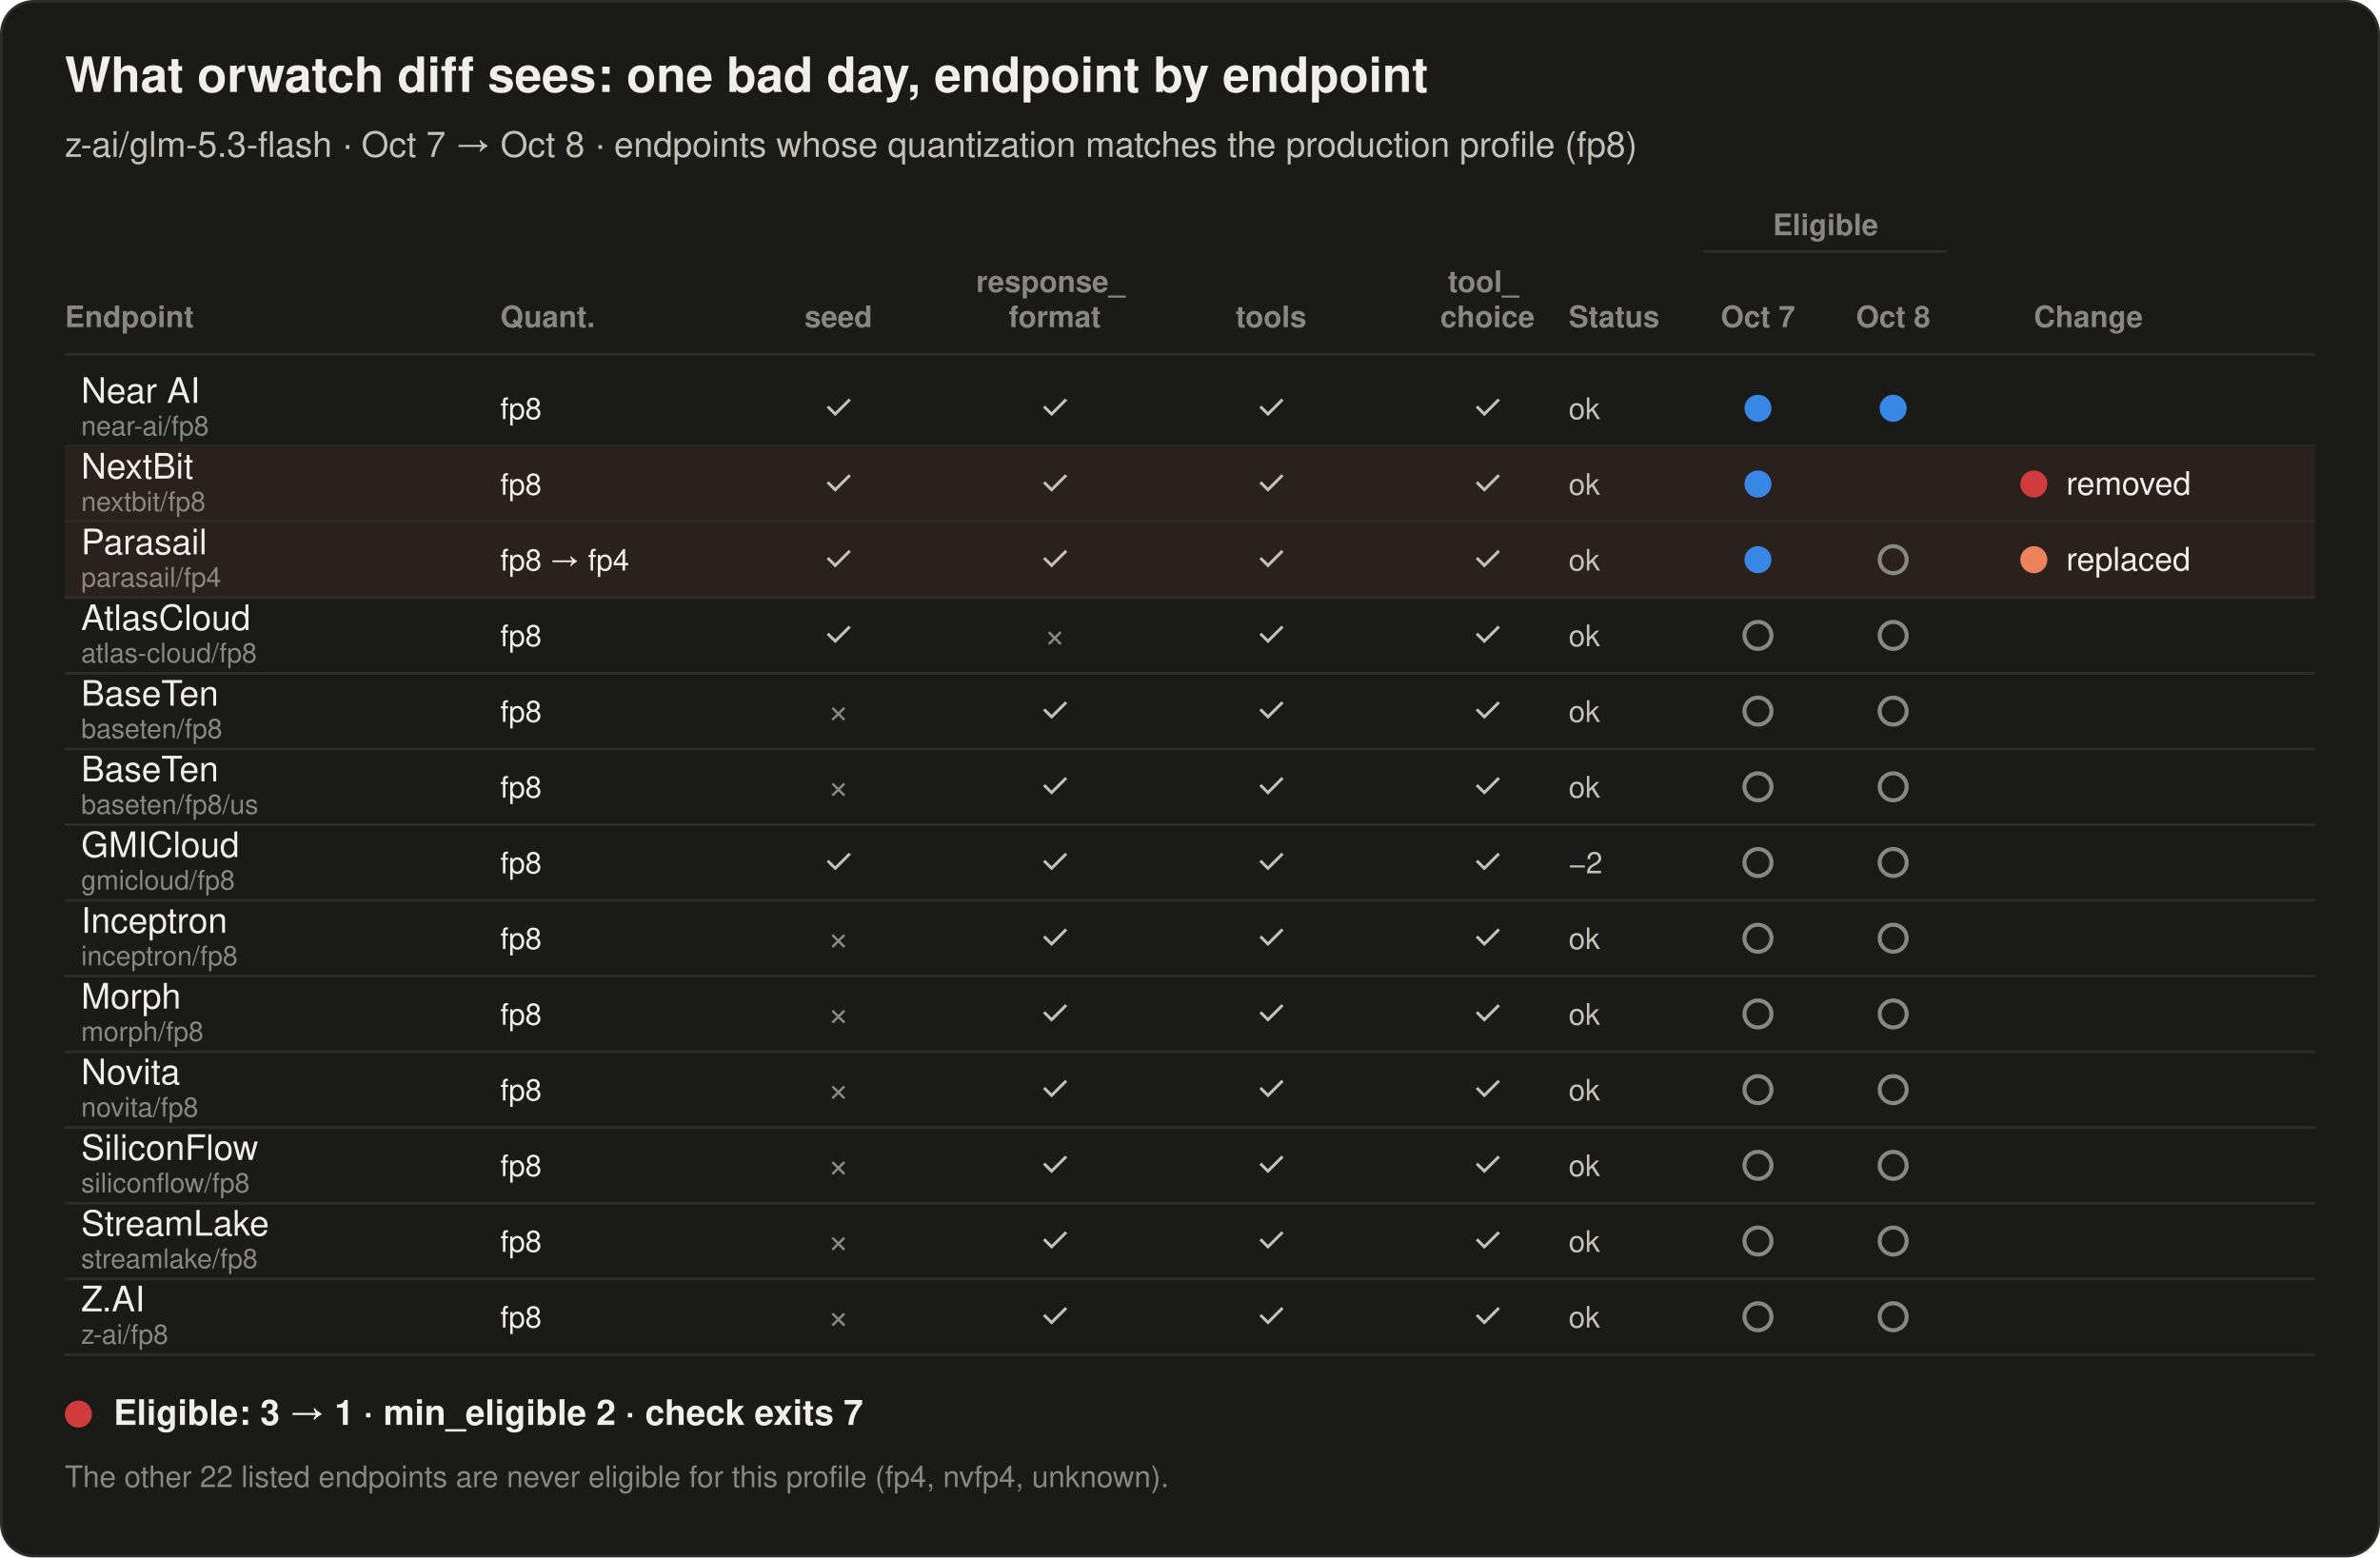
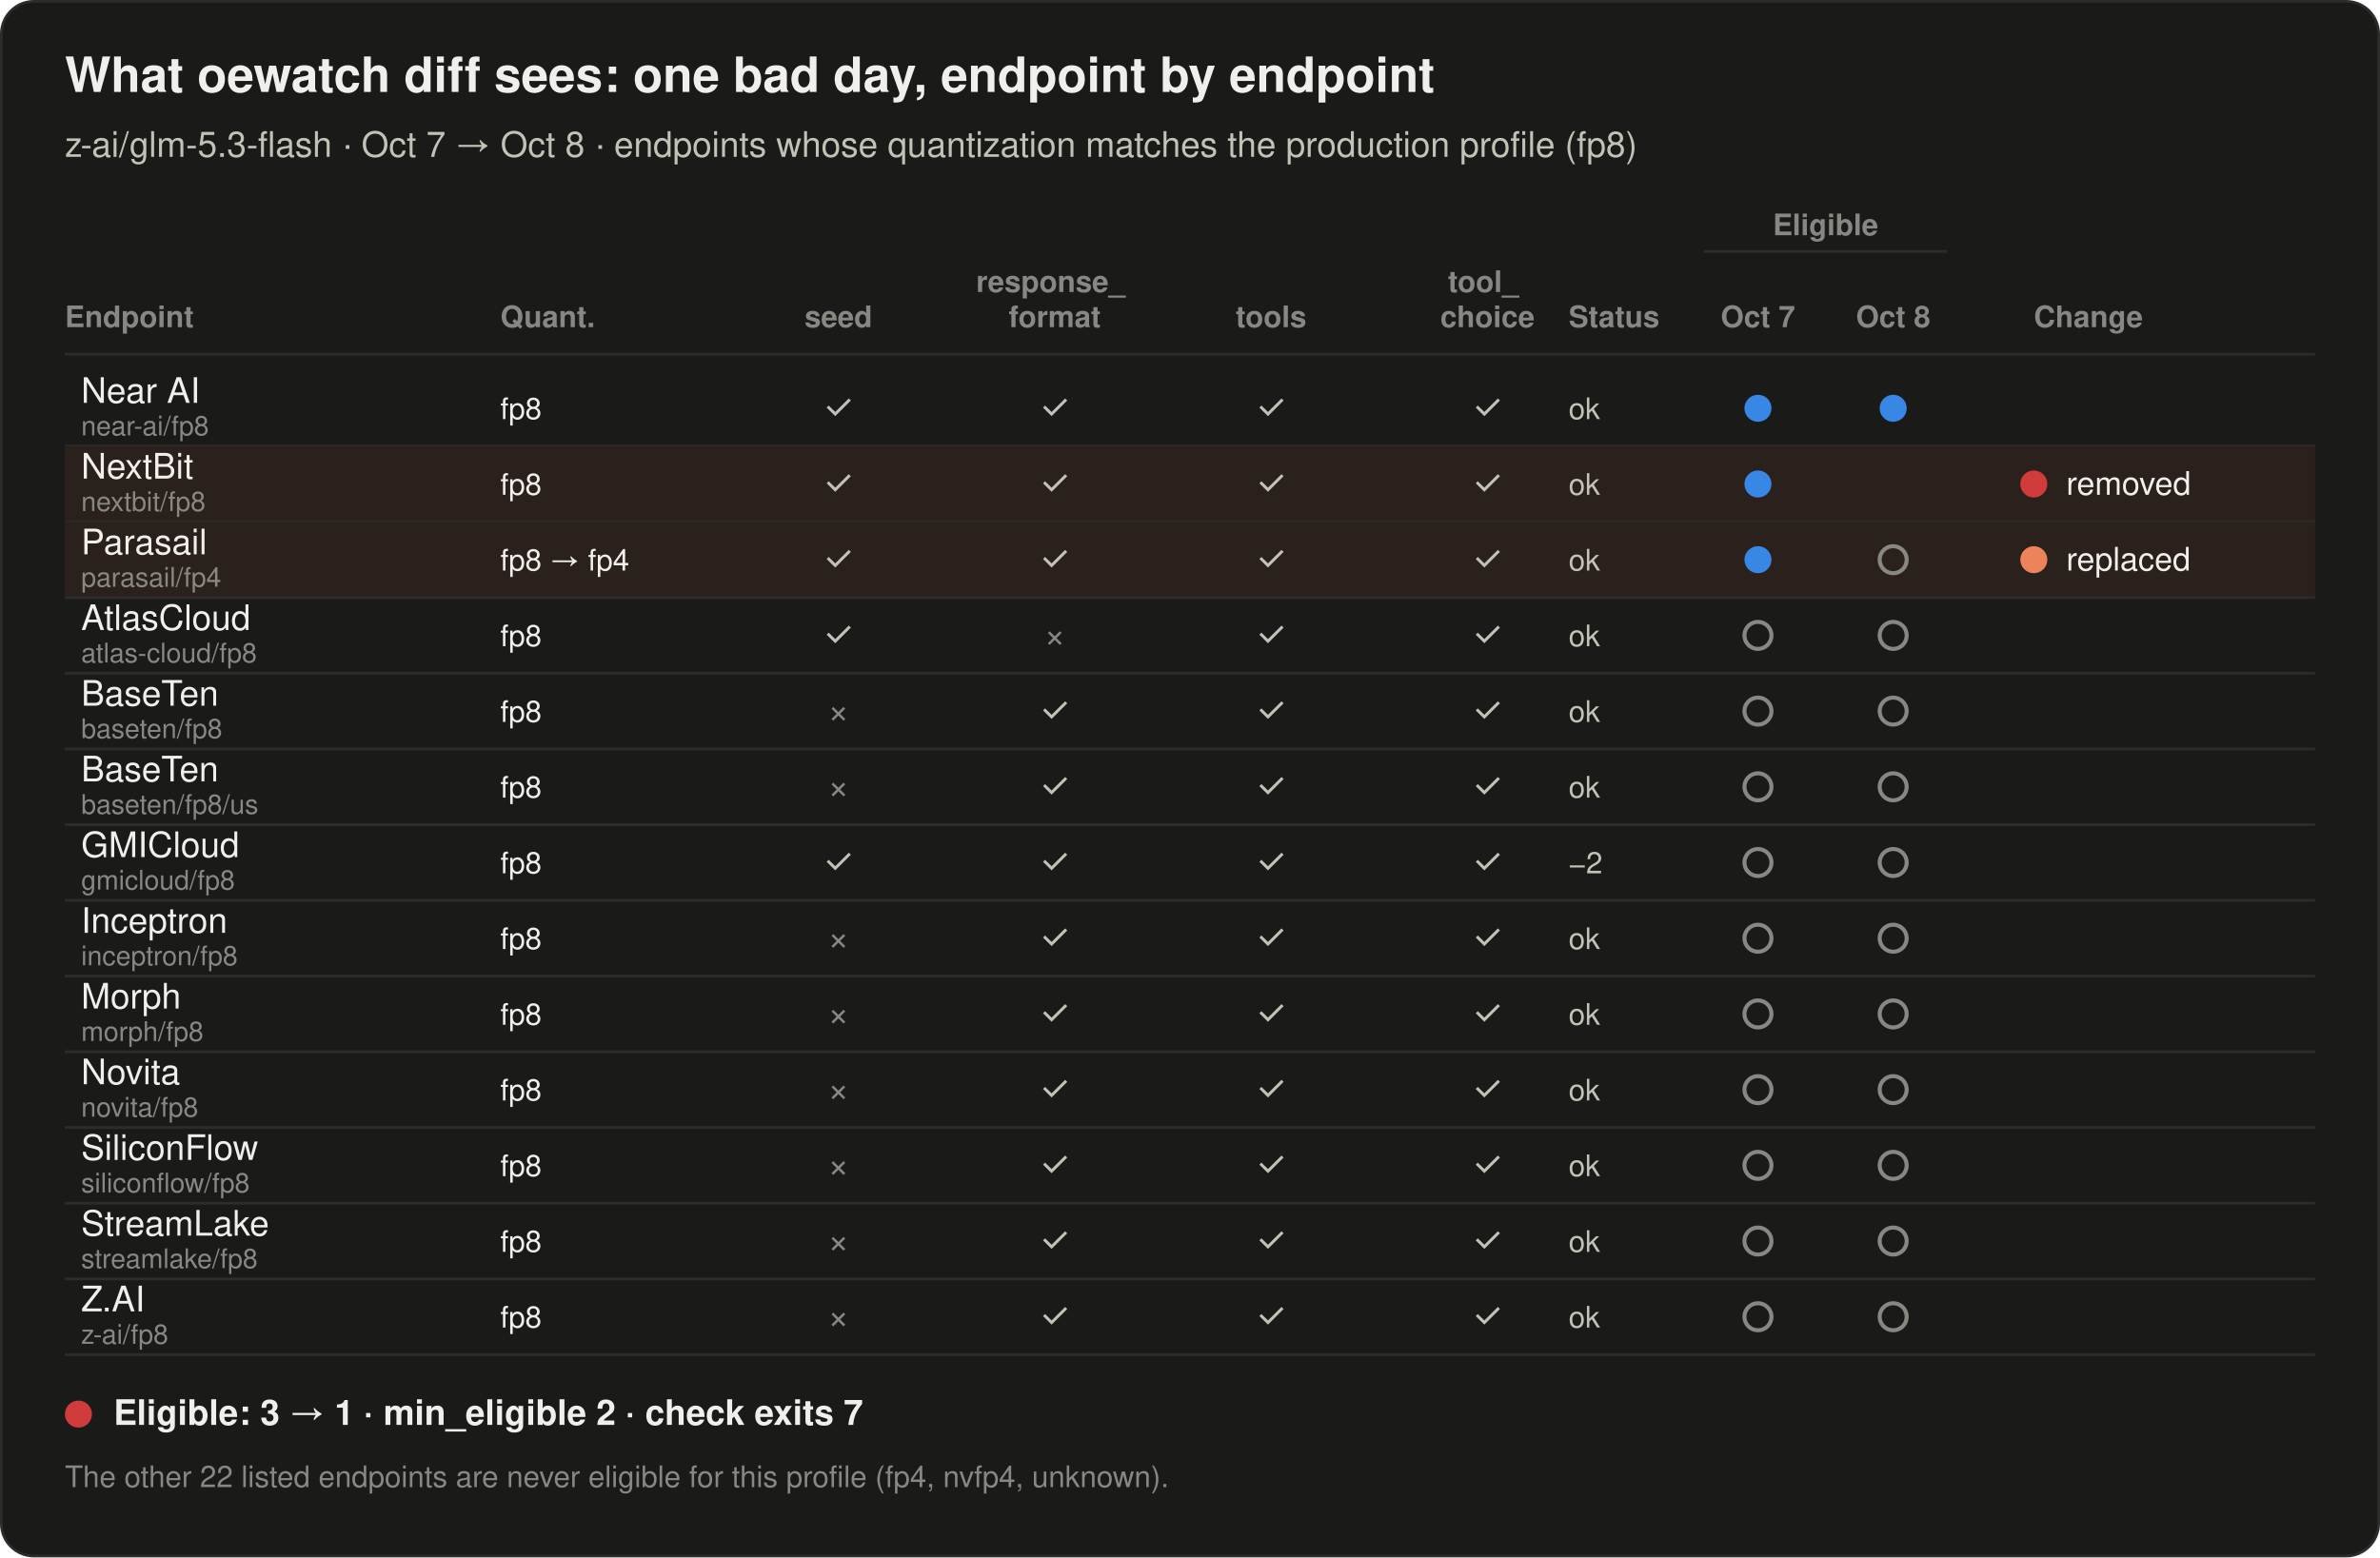
<svg xmlns="http://www.w3.org/2000/svg" width="880" height="576" viewBox="0 0 880 576" role="img" aria-labelledby="title desc">
  <rect x="0.5" y="0.5" width="879" height="575" rx="12" fill="#1a1a19" stroke="#2c2c2a" />
-   <text x="24" y="34" fill="#f0efec" font-family="system-ui, -apple-system, 'Segoe UI', Helvetica, Arial, sans-serif" font-size="18px" font-weight="600" text-anchor="start">What orwatch diff sees: one bad day, endpoint by endpoint</text>
+   <text x="24" y="34" fill="#f0efec" font-family="system-ui, -apple-system, 'Segoe UI', Helvetica, Arial, sans-serif" font-size="18px" font-weight="600" text-anchor="start">What oewatch diff sees: one bad day, endpoint by endpoint</text>
  <text x="24" y="58" fill="#c3c2b7" font-family="system-ui, -apple-system, 'Segoe UI', Helvetica, Arial, sans-serif" font-size="13px" font-weight="400" text-anchor="start">z-ai/glm-5.3-flash · Oct 7 → Oct 8 · endpoints whose quantization matches the production profile (fp8)</text>
  <text x="675" y="87" fill="#898781" font-family="system-ui, -apple-system, 'Segoe UI', Helvetica, Arial, sans-serif" font-size="11px" font-weight="600" text-anchor="middle">Eligible</text>
  <line x1="630" y1="93" x2="720" y2="93" stroke="#2c2c2a" stroke-width="1" />
  <text x="24" y="121" fill="#898781" font-family="system-ui, -apple-system, 'Segoe UI', Helvetica, Arial, sans-serif" font-size="11px" font-weight="600" text-anchor="start">Endpoint</text>
  <text x="185" y="121" fill="#898781" font-family="system-ui, -apple-system, 'Segoe UI', Helvetica, Arial, sans-serif" font-size="11px" font-weight="600" text-anchor="start">Quant.</text>
  <text x="310" y="121" fill="#898781" font-family="system-ui, -apple-system, 'Segoe UI', Helvetica, Arial, sans-serif" font-size="11px" font-weight="600" text-anchor="middle">seed</text>
  <text x="390" y="108" fill="#898781" font-family="system-ui, -apple-system, 'Segoe UI', Helvetica, Arial, sans-serif" font-size="11px" font-weight="600" text-anchor="middle">
    <tspan x="390" dy="0">response_</tspan>
    <tspan x="390" dy="13">format</tspan>
  </text>
  <text x="470" y="121" fill="#898781" font-family="system-ui, -apple-system, 'Segoe UI', Helvetica, Arial, sans-serif" font-size="11px" font-weight="600" text-anchor="middle">tools</text>
  <text x="550" y="108" fill="#898781" font-family="system-ui, -apple-system, 'Segoe UI', Helvetica, Arial, sans-serif" font-size="11px" font-weight="600" text-anchor="middle">
    <tspan x="550" dy="0">tool_</tspan>
    <tspan x="550" dy="13">choice</tspan>
  </text>
  <text x="580" y="121" fill="#898781" font-family="system-ui, -apple-system, 'Segoe UI', Helvetica, Arial, sans-serif" font-size="11px" font-weight="600" text-anchor="start">Status</text>
  <text x="650" y="121" fill="#898781" font-family="system-ui, -apple-system, 'Segoe UI', Helvetica, Arial, sans-serif" font-size="11px" font-weight="600" text-anchor="middle">Oct 7</text>
  <text x="700" y="121" fill="#898781" font-family="system-ui, -apple-system, 'Segoe UI', Helvetica, Arial, sans-serif" font-size="11px" font-weight="600" text-anchor="middle">Oct 8</text>
  <text x="752" y="121" fill="#898781" font-family="system-ui, -apple-system, 'Segoe UI', Helvetica, Arial, sans-serif" font-size="11px" font-weight="600" text-anchor="start">Change</text>
  <line x1="24" y1="131" x2="856" y2="131" stroke="#2c2c2a" stroke-width="1" />
  <g data-row="0">
    <text x="30" y="149" fill="#f0efec" font-family="system-ui, -apple-system, 'Segoe UI', Helvetica, Arial, sans-serif" font-size="13px" font-weight="500" text-anchor="start">Near AI</text>
    <text x="30" y="161" fill="#898781" font-family="system-ui, -apple-system, 'Segoe UI', Helvetica, Arial, sans-serif" font-size="10px" font-weight="400" text-anchor="start">near-ai/fp8</text>
    <text x="185" y="155" fill="#f0efec" font-family="system-ui, -apple-system, 'Segoe UI', Helvetica, Arial, sans-serif" font-size="11px" font-weight="400" text-anchor="start">fp8</text>
    <text x="310" y="155" fill="#c3c2b7" font-family="system-ui, -apple-system, 'Segoe UI', Helvetica, Arial, sans-serif" font-size="13px" font-weight="400" text-anchor="middle">✓</text>
    <text x="390" y="155" fill="#c3c2b7" font-family="system-ui, -apple-system, 'Segoe UI', Helvetica, Arial, sans-serif" font-size="13px" font-weight="400" text-anchor="middle">✓</text>
    <text x="470" y="155" fill="#c3c2b7" font-family="system-ui, -apple-system, 'Segoe UI', Helvetica, Arial, sans-serif" font-size="13px" font-weight="400" text-anchor="middle">✓</text>
    <text x="550" y="155" fill="#c3c2b7" font-family="system-ui, -apple-system, 'Segoe UI', Helvetica, Arial, sans-serif" font-size="13px" font-weight="400" text-anchor="middle">✓</text>
    <text x="580" y="155" fill="#c3c2b7" font-family="system-ui, -apple-system, 'Segoe UI', Helvetica, Arial, sans-serif" font-size="11px" font-weight="400" text-anchor="start">ok</text>
    <circle cx="650" cy="151" r="5" fill="#3987e5" />
    <circle cx="700" cy="151" r="5" fill="#3987e5" />
    <line x1="24" y1="165" x2="856" y2="165" stroke="#2c2c2a" stroke-width="1" />
  </g>
  <rect data-row="1" x="24" y="165" width="832" height="28" fill="#2a201c" />
  <text x="30" y="177" fill="#f0efec" font-family="system-ui, -apple-system, 'Segoe UI', Helvetica, Arial, sans-serif" font-size="13px" font-weight="500" text-anchor="start">NextBit</text>
  <text x="30" y="189" fill="#898781" font-family="system-ui, -apple-system, 'Segoe UI', Helvetica, Arial, sans-serif" font-size="10px" font-weight="400" text-anchor="start">nextbit/fp8</text>
  <text x="185" y="183" fill="#f0efec" font-family="system-ui, -apple-system, 'Segoe UI', Helvetica, Arial, sans-serif" font-size="11px" font-weight="400" text-anchor="start">fp8</text>
  <text x="310" y="183" fill="#c3c2b7" font-family="system-ui, -apple-system, 'Segoe UI', Helvetica, Arial, sans-serif" font-size="13px" font-weight="400" text-anchor="middle">✓</text>
  <text x="390" y="183" fill="#c3c2b7" font-family="system-ui, -apple-system, 'Segoe UI', Helvetica, Arial, sans-serif" font-size="13px" font-weight="400" text-anchor="middle">✓</text>
  <text x="470" y="183" fill="#c3c2b7" font-family="system-ui, -apple-system, 'Segoe UI', Helvetica, Arial, sans-serif" font-size="13px" font-weight="400" text-anchor="middle">✓</text>
  <text x="550" y="183" fill="#c3c2b7" font-family="system-ui, -apple-system, 'Segoe UI', Helvetica, Arial, sans-serif" font-size="13px" font-weight="400" text-anchor="middle">✓</text>
  <text x="580" y="183" fill="#c3c2b7" font-family="system-ui, -apple-system, 'Segoe UI', Helvetica, Arial, sans-serif" font-size="11px" font-weight="400" text-anchor="start">ok</text>
  <circle cx="650" cy="179" r="5" fill="#3987e5" />
  <circle cx="752" cy="179" r="5" fill="#d03b3b" />
  <text x="764" y="183" fill="#f0efec" font-family="system-ui, -apple-system, 'Segoe UI', Helvetica, Arial, sans-serif" font-size="12px" font-weight="400" text-anchor="start">removed</text>
  <line x1="24" y1="193" x2="856" y2="193" stroke="#2c2c2a" stroke-width="1" />
  <rect data-row="2" x="24" y="193" width="832" height="28" fill="#2a201c" />
  <text x="30" y="205" fill="#f0efec" font-family="system-ui, -apple-system, 'Segoe UI', Helvetica, Arial, sans-serif" font-size="13px" font-weight="500" text-anchor="start">Parasail</text>
  <text x="30" y="217" fill="#898781" font-family="system-ui, -apple-system, 'Segoe UI', Helvetica, Arial, sans-serif" font-size="10px" font-weight="400" text-anchor="start">parasail/fp4</text>
  <text x="185" y="211" fill="#f0efec" font-family="system-ui, -apple-system, 'Segoe UI', Helvetica, Arial, sans-serif" font-size="11px" font-weight="400" text-anchor="start">fp8 → fp4</text>
  <text x="310" y="211" fill="#c3c2b7" font-family="system-ui, -apple-system, 'Segoe UI', Helvetica, Arial, sans-serif" font-size="13px" font-weight="400" text-anchor="middle">✓</text>
  <text x="390" y="211" fill="#c3c2b7" font-family="system-ui, -apple-system, 'Segoe UI', Helvetica, Arial, sans-serif" font-size="13px" font-weight="400" text-anchor="middle">✓</text>
  <text x="470" y="211" fill="#c3c2b7" font-family="system-ui, -apple-system, 'Segoe UI', Helvetica, Arial, sans-serif" font-size="13px" font-weight="400" text-anchor="middle">✓</text>
  <text x="550" y="211" fill="#c3c2b7" font-family="system-ui, -apple-system, 'Segoe UI', Helvetica, Arial, sans-serif" font-size="13px" font-weight="400" text-anchor="middle">✓</text>
  <text x="580" y="211" fill="#c3c2b7" font-family="system-ui, -apple-system, 'Segoe UI', Helvetica, Arial, sans-serif" font-size="11px" font-weight="400" text-anchor="start">ok</text>
  <circle cx="650" cy="207" r="5" fill="#3987e5" />
  <circle cx="700" cy="207" r="5" fill="none" stroke="#898781" stroke-width="1.5" />
  <circle cx="752" cy="207" r="5" fill="#ec835a" />
  <text x="764" y="211" fill="#f0efec" font-family="system-ui, -apple-system, 'Segoe UI', Helvetica, Arial, sans-serif" font-size="12px" font-weight="400" text-anchor="start">replaced</text>
  <line x1="24" y1="221" x2="856" y2="221" stroke="#2c2c2a" stroke-width="1" />
  <g data-row="3">
    <text x="30" y="233" fill="#f0efec" font-family="system-ui, -apple-system, 'Segoe UI', Helvetica, Arial, sans-serif" font-size="13px" font-weight="500" text-anchor="start">AtlasCloud</text>
    <text x="30" y="245" fill="#898781" font-family="system-ui, -apple-system, 'Segoe UI', Helvetica, Arial, sans-serif" font-size="10px" font-weight="400" text-anchor="start">atlas-cloud/fp8</text>
    <text x="185" y="239" fill="#f0efec" font-family="system-ui, -apple-system, 'Segoe UI', Helvetica, Arial, sans-serif" font-size="11px" font-weight="400" text-anchor="start">fp8</text>
    <text x="310" y="239" fill="#c3c2b7" font-family="system-ui, -apple-system, 'Segoe UI', Helvetica, Arial, sans-serif" font-size="13px" font-weight="400" text-anchor="middle">✓</text>
    <text x="390" y="239" fill="#898781" font-family="system-ui, -apple-system, 'Segoe UI', Helvetica, Arial, sans-serif" font-size="13px" font-weight="400" text-anchor="middle">×</text>
    <text x="470" y="239" fill="#c3c2b7" font-family="system-ui, -apple-system, 'Segoe UI', Helvetica, Arial, sans-serif" font-size="13px" font-weight="400" text-anchor="middle">✓</text>
    <text x="550" y="239" fill="#c3c2b7" font-family="system-ui, -apple-system, 'Segoe UI', Helvetica, Arial, sans-serif" font-size="13px" font-weight="400" text-anchor="middle">✓</text>
    <text x="580" y="239" fill="#c3c2b7" font-family="system-ui, -apple-system, 'Segoe UI', Helvetica, Arial, sans-serif" font-size="11px" font-weight="400" text-anchor="start">ok</text>
    <circle cx="650" cy="235" r="5" fill="none" stroke="#898781" stroke-width="1.5" />
    <circle cx="700" cy="235" r="5" fill="none" stroke="#898781" stroke-width="1.5" />
    <line x1="24" y1="249" x2="856" y2="249" stroke="#2c2c2a" stroke-width="1" />
  </g>
  <g data-row="4">
    <text x="30" y="261" fill="#f0efec" font-family="system-ui, -apple-system, 'Segoe UI', Helvetica, Arial, sans-serif" font-size="13px" font-weight="500" text-anchor="start">BaseTen</text>
    <text x="30" y="273" fill="#898781" font-family="system-ui, -apple-system, 'Segoe UI', Helvetica, Arial, sans-serif" font-size="10px" font-weight="400" text-anchor="start">baseten/fp8</text>
    <text x="185" y="267" fill="#f0efec" font-family="system-ui, -apple-system, 'Segoe UI', Helvetica, Arial, sans-serif" font-size="11px" font-weight="400" text-anchor="start">fp8</text>
    <text x="310" y="267" fill="#898781" font-family="system-ui, -apple-system, 'Segoe UI', Helvetica, Arial, sans-serif" font-size="13px" font-weight="400" text-anchor="middle">×</text>
    <text x="390" y="267" fill="#c3c2b7" font-family="system-ui, -apple-system, 'Segoe UI', Helvetica, Arial, sans-serif" font-size="13px" font-weight="400" text-anchor="middle">✓</text>
    <text x="470" y="267" fill="#c3c2b7" font-family="system-ui, -apple-system, 'Segoe UI', Helvetica, Arial, sans-serif" font-size="13px" font-weight="400" text-anchor="middle">✓</text>
    <text x="550" y="267" fill="#c3c2b7" font-family="system-ui, -apple-system, 'Segoe UI', Helvetica, Arial, sans-serif" font-size="13px" font-weight="400" text-anchor="middle">✓</text>
    <text x="580" y="267" fill="#c3c2b7" font-family="system-ui, -apple-system, 'Segoe UI', Helvetica, Arial, sans-serif" font-size="11px" font-weight="400" text-anchor="start">ok</text>
    <circle cx="650" cy="263" r="5" fill="none" stroke="#898781" stroke-width="1.5" />
    <circle cx="700" cy="263" r="5" fill="none" stroke="#898781" stroke-width="1.5" />
    <line x1="24" y1="277" x2="856" y2="277" stroke="#2c2c2a" stroke-width="1" />
  </g>
  <g data-row="5">
    <text x="30" y="289" fill="#f0efec" font-family="system-ui, -apple-system, 'Segoe UI', Helvetica, Arial, sans-serif" font-size="13px" font-weight="500" text-anchor="start">BaseTen</text>
    <text x="30" y="301" fill="#898781" font-family="system-ui, -apple-system, 'Segoe UI', Helvetica, Arial, sans-serif" font-size="10px" font-weight="400" text-anchor="start">baseten/fp8/us</text>
    <text x="185" y="295" fill="#f0efec" font-family="system-ui, -apple-system, 'Segoe UI', Helvetica, Arial, sans-serif" font-size="11px" font-weight="400" text-anchor="start">fp8</text>
    <text x="310" y="295" fill="#898781" font-family="system-ui, -apple-system, 'Segoe UI', Helvetica, Arial, sans-serif" font-size="13px" font-weight="400" text-anchor="middle">×</text>
    <text x="390" y="295" fill="#c3c2b7" font-family="system-ui, -apple-system, 'Segoe UI', Helvetica, Arial, sans-serif" font-size="13px" font-weight="400" text-anchor="middle">✓</text>
    <text x="470" y="295" fill="#c3c2b7" font-family="system-ui, -apple-system, 'Segoe UI', Helvetica, Arial, sans-serif" font-size="13px" font-weight="400" text-anchor="middle">✓</text>
    <text x="550" y="295" fill="#c3c2b7" font-family="system-ui, -apple-system, 'Segoe UI', Helvetica, Arial, sans-serif" font-size="13px" font-weight="400" text-anchor="middle">✓</text>
    <text x="580" y="295" fill="#c3c2b7" font-family="system-ui, -apple-system, 'Segoe UI', Helvetica, Arial, sans-serif" font-size="11px" font-weight="400" text-anchor="start">ok</text>
    <circle cx="650" cy="291" r="5" fill="none" stroke="#898781" stroke-width="1.5" />
    <circle cx="700" cy="291" r="5" fill="none" stroke="#898781" stroke-width="1.5" />
    <line x1="24" y1="305" x2="856" y2="305" stroke="#2c2c2a" stroke-width="1" />
  </g>
  <g data-row="6">
    <text x="30" y="317" fill="#f0efec" font-family="system-ui, -apple-system, 'Segoe UI', Helvetica, Arial, sans-serif" font-size="13px" font-weight="500" text-anchor="start">GMICloud</text>
    <text x="30" y="329" fill="#898781" font-family="system-ui, -apple-system, 'Segoe UI', Helvetica, Arial, sans-serif" font-size="10px" font-weight="400" text-anchor="start">gmicloud/fp8</text>
    <text x="185" y="323" fill="#f0efec" font-family="system-ui, -apple-system, 'Segoe UI', Helvetica, Arial, sans-serif" font-size="11px" font-weight="400" text-anchor="start">fp8</text>
    <text x="310" y="323" fill="#c3c2b7" font-family="system-ui, -apple-system, 'Segoe UI', Helvetica, Arial, sans-serif" font-size="13px" font-weight="400" text-anchor="middle">✓</text>
    <text x="390" y="323" fill="#c3c2b7" font-family="system-ui, -apple-system, 'Segoe UI', Helvetica, Arial, sans-serif" font-size="13px" font-weight="400" text-anchor="middle">✓</text>
    <text x="470" y="323" fill="#c3c2b7" font-family="system-ui, -apple-system, 'Segoe UI', Helvetica, Arial, sans-serif" font-size="13px" font-weight="400" text-anchor="middle">✓</text>
    <text x="550" y="323" fill="#c3c2b7" font-family="system-ui, -apple-system, 'Segoe UI', Helvetica, Arial, sans-serif" font-size="13px" font-weight="400" text-anchor="middle">✓</text>
    <text x="580" y="323" fill="#c3c2b7" font-family="system-ui, -apple-system, 'Segoe UI', Helvetica, Arial, sans-serif" font-size="11px" font-weight="400" text-anchor="start">−2</text>
    <circle cx="650" cy="319" r="5" fill="none" stroke="#898781" stroke-width="1.5" />
    <circle cx="700" cy="319" r="5" fill="none" stroke="#898781" stroke-width="1.5" />
    <line x1="24" y1="333" x2="856" y2="333" stroke="#2c2c2a" stroke-width="1" />
  </g>
  <g data-row="7">
    <text x="30" y="345" fill="#f0efec" font-family="system-ui, -apple-system, 'Segoe UI', Helvetica, Arial, sans-serif" font-size="13px" font-weight="500" text-anchor="start">Inceptron</text>
    <text x="30" y="357" fill="#898781" font-family="system-ui, -apple-system, 'Segoe UI', Helvetica, Arial, sans-serif" font-size="10px" font-weight="400" text-anchor="start">inceptron/fp8</text>
    <text x="185" y="351" fill="#f0efec" font-family="system-ui, -apple-system, 'Segoe UI', Helvetica, Arial, sans-serif" font-size="11px" font-weight="400" text-anchor="start">fp8</text>
    <text x="310" y="351" fill="#898781" font-family="system-ui, -apple-system, 'Segoe UI', Helvetica, Arial, sans-serif" font-size="13px" font-weight="400" text-anchor="middle">×</text>
    <text x="390" y="351" fill="#c3c2b7" font-family="system-ui, -apple-system, 'Segoe UI', Helvetica, Arial, sans-serif" font-size="13px" font-weight="400" text-anchor="middle">✓</text>
    <text x="470" y="351" fill="#c3c2b7" font-family="system-ui, -apple-system, 'Segoe UI', Helvetica, Arial, sans-serif" font-size="13px" font-weight="400" text-anchor="middle">✓</text>
    <text x="550" y="351" fill="#c3c2b7" font-family="system-ui, -apple-system, 'Segoe UI', Helvetica, Arial, sans-serif" font-size="13px" font-weight="400" text-anchor="middle">✓</text>
    <text x="580" y="351" fill="#c3c2b7" font-family="system-ui, -apple-system, 'Segoe UI', Helvetica, Arial, sans-serif" font-size="11px" font-weight="400" text-anchor="start">ok</text>
    <circle cx="650" cy="347" r="5" fill="none" stroke="#898781" stroke-width="1.5" />
    <circle cx="700" cy="347" r="5" fill="none" stroke="#898781" stroke-width="1.5" />
    <line x1="24" y1="361" x2="856" y2="361" stroke="#2c2c2a" stroke-width="1" />
  </g>
  <g data-row="8">
    <text x="30" y="373" fill="#f0efec" font-family="system-ui, -apple-system, 'Segoe UI', Helvetica, Arial, sans-serif" font-size="13px" font-weight="500" text-anchor="start">Morph</text>
    <text x="30" y="385" fill="#898781" font-family="system-ui, -apple-system, 'Segoe UI', Helvetica, Arial, sans-serif" font-size="10px" font-weight="400" text-anchor="start">morph/fp8</text>
    <text x="185" y="379" fill="#f0efec" font-family="system-ui, -apple-system, 'Segoe UI', Helvetica, Arial, sans-serif" font-size="11px" font-weight="400" text-anchor="start">fp8</text>
    <text x="310" y="379" fill="#898781" font-family="system-ui, -apple-system, 'Segoe UI', Helvetica, Arial, sans-serif" font-size="13px" font-weight="400" text-anchor="middle">×</text>
    <text x="390" y="379" fill="#c3c2b7" font-family="system-ui, -apple-system, 'Segoe UI', Helvetica, Arial, sans-serif" font-size="13px" font-weight="400" text-anchor="middle">✓</text>
    <text x="470" y="379" fill="#c3c2b7" font-family="system-ui, -apple-system, 'Segoe UI', Helvetica, Arial, sans-serif" font-size="13px" font-weight="400" text-anchor="middle">✓</text>
    <text x="550" y="379" fill="#c3c2b7" font-family="system-ui, -apple-system, 'Segoe UI', Helvetica, Arial, sans-serif" font-size="13px" font-weight="400" text-anchor="middle">✓</text>
    <text x="580" y="379" fill="#c3c2b7" font-family="system-ui, -apple-system, 'Segoe UI', Helvetica, Arial, sans-serif" font-size="11px" font-weight="400" text-anchor="start">ok</text>
    <circle cx="650" cy="375" r="5" fill="none" stroke="#898781" stroke-width="1.5" />
    <circle cx="700" cy="375" r="5" fill="none" stroke="#898781" stroke-width="1.5" />
    <line x1="24" y1="389" x2="856" y2="389" stroke="#2c2c2a" stroke-width="1" />
  </g>
  <g data-row="9">
    <text x="30" y="401" fill="#f0efec" font-family="system-ui, -apple-system, 'Segoe UI', Helvetica, Arial, sans-serif" font-size="13px" font-weight="500" text-anchor="start">Novita</text>
    <text x="30" y="413" fill="#898781" font-family="system-ui, -apple-system, 'Segoe UI', Helvetica, Arial, sans-serif" font-size="10px" font-weight="400" text-anchor="start">novita/fp8</text>
    <text x="185" y="407" fill="#f0efec" font-family="system-ui, -apple-system, 'Segoe UI', Helvetica, Arial, sans-serif" font-size="11px" font-weight="400" text-anchor="start">fp8</text>
    <text x="310" y="407" fill="#898781" font-family="system-ui, -apple-system, 'Segoe UI', Helvetica, Arial, sans-serif" font-size="13px" font-weight="400" text-anchor="middle">×</text>
    <text x="390" y="407" fill="#c3c2b7" font-family="system-ui, -apple-system, 'Segoe UI', Helvetica, Arial, sans-serif" font-size="13px" font-weight="400" text-anchor="middle">✓</text>
    <text x="470" y="407" fill="#c3c2b7" font-family="system-ui, -apple-system, 'Segoe UI', Helvetica, Arial, sans-serif" font-size="13px" font-weight="400" text-anchor="middle">✓</text>
    <text x="550" y="407" fill="#c3c2b7" font-family="system-ui, -apple-system, 'Segoe UI', Helvetica, Arial, sans-serif" font-size="13px" font-weight="400" text-anchor="middle">✓</text>
    <text x="580" y="407" fill="#c3c2b7" font-family="system-ui, -apple-system, 'Segoe UI', Helvetica, Arial, sans-serif" font-size="11px" font-weight="400" text-anchor="start">ok</text>
    <circle cx="650" cy="403" r="5" fill="none" stroke="#898781" stroke-width="1.5" />
    <circle cx="700" cy="403" r="5" fill="none" stroke="#898781" stroke-width="1.5" />
    <line x1="24" y1="417" x2="856" y2="417" stroke="#2c2c2a" stroke-width="1" />
  </g>
  <g data-row="10">
    <text x="30" y="429" fill="#f0efec" font-family="system-ui, -apple-system, 'Segoe UI', Helvetica, Arial, sans-serif" font-size="13px" font-weight="500" text-anchor="start">SiliconFlow</text>
    <text x="30" y="441" fill="#898781" font-family="system-ui, -apple-system, 'Segoe UI', Helvetica, Arial, sans-serif" font-size="10px" font-weight="400" text-anchor="start">siliconflow/fp8</text>
    <text x="185" y="435" fill="#f0efec" font-family="system-ui, -apple-system, 'Segoe UI', Helvetica, Arial, sans-serif" font-size="11px" font-weight="400" text-anchor="start">fp8</text>
    <text x="310" y="435" fill="#898781" font-family="system-ui, -apple-system, 'Segoe UI', Helvetica, Arial, sans-serif" font-size="13px" font-weight="400" text-anchor="middle">×</text>
    <text x="390" y="435" fill="#c3c2b7" font-family="system-ui, -apple-system, 'Segoe UI', Helvetica, Arial, sans-serif" font-size="13px" font-weight="400" text-anchor="middle">✓</text>
    <text x="470" y="435" fill="#c3c2b7" font-family="system-ui, -apple-system, 'Segoe UI', Helvetica, Arial, sans-serif" font-size="13px" font-weight="400" text-anchor="middle">✓</text>
    <text x="550" y="435" fill="#c3c2b7" font-family="system-ui, -apple-system, 'Segoe UI', Helvetica, Arial, sans-serif" font-size="13px" font-weight="400" text-anchor="middle">✓</text>
    <text x="580" y="435" fill="#c3c2b7" font-family="system-ui, -apple-system, 'Segoe UI', Helvetica, Arial, sans-serif" font-size="11px" font-weight="400" text-anchor="start">ok</text>
    <circle cx="650" cy="431" r="5" fill="none" stroke="#898781" stroke-width="1.5" />
    <circle cx="700" cy="431" r="5" fill="none" stroke="#898781" stroke-width="1.5" />
    <line x1="24" y1="445" x2="856" y2="445" stroke="#2c2c2a" stroke-width="1" />
  </g>
  <g data-row="11">
    <text x="30" y="457" fill="#f0efec" font-family="system-ui, -apple-system, 'Segoe UI', Helvetica, Arial, sans-serif" font-size="13px" font-weight="500" text-anchor="start">StreamLake</text>
    <text x="30" y="469" fill="#898781" font-family="system-ui, -apple-system, 'Segoe UI', Helvetica, Arial, sans-serif" font-size="10px" font-weight="400" text-anchor="start">streamlake/fp8</text>
    <text x="185" y="463" fill="#f0efec" font-family="system-ui, -apple-system, 'Segoe UI', Helvetica, Arial, sans-serif" font-size="11px" font-weight="400" text-anchor="start">fp8</text>
    <text x="310" y="463" fill="#898781" font-family="system-ui, -apple-system, 'Segoe UI', Helvetica, Arial, sans-serif" font-size="13px" font-weight="400" text-anchor="middle">×</text>
    <text x="390" y="463" fill="#c3c2b7" font-family="system-ui, -apple-system, 'Segoe UI', Helvetica, Arial, sans-serif" font-size="13px" font-weight="400" text-anchor="middle">✓</text>
    <text x="470" y="463" fill="#c3c2b7" font-family="system-ui, -apple-system, 'Segoe UI', Helvetica, Arial, sans-serif" font-size="13px" font-weight="400" text-anchor="middle">✓</text>
    <text x="550" y="463" fill="#c3c2b7" font-family="system-ui, -apple-system, 'Segoe UI', Helvetica, Arial, sans-serif" font-size="13px" font-weight="400" text-anchor="middle">✓</text>
    <text x="580" y="463" fill="#c3c2b7" font-family="system-ui, -apple-system, 'Segoe UI', Helvetica, Arial, sans-serif" font-size="11px" font-weight="400" text-anchor="start">ok</text>
    <circle cx="650" cy="459" r="5" fill="none" stroke="#898781" stroke-width="1.5" />
    <circle cx="700" cy="459" r="5" fill="none" stroke="#898781" stroke-width="1.5" />
    <line x1="24" y1="473" x2="856" y2="473" stroke="#2c2c2a" stroke-width="1" />
  </g>
  <g data-row="12">
    <text x="30" y="485" fill="#f0efec" font-family="system-ui, -apple-system, 'Segoe UI', Helvetica, Arial, sans-serif" font-size="13px" font-weight="500" text-anchor="start">Z.AI</text>
    <text x="30" y="497" fill="#898781" font-family="system-ui, -apple-system, 'Segoe UI', Helvetica, Arial, sans-serif" font-size="10px" font-weight="400" text-anchor="start">z-ai/fp8</text>
    <text x="185" y="491" fill="#f0efec" font-family="system-ui, -apple-system, 'Segoe UI', Helvetica, Arial, sans-serif" font-size="11px" font-weight="400" text-anchor="start">fp8</text>
    <text x="310" y="491" fill="#898781" font-family="system-ui, -apple-system, 'Segoe UI', Helvetica, Arial, sans-serif" font-size="13px" font-weight="400" text-anchor="middle">×</text>
    <text x="390" y="491" fill="#c3c2b7" font-family="system-ui, -apple-system, 'Segoe UI', Helvetica, Arial, sans-serif" font-size="13px" font-weight="400" text-anchor="middle">✓</text>
    <text x="470" y="491" fill="#c3c2b7" font-family="system-ui, -apple-system, 'Segoe UI', Helvetica, Arial, sans-serif" font-size="13px" font-weight="400" text-anchor="middle">✓</text>
    <text x="550" y="491" fill="#c3c2b7" font-family="system-ui, -apple-system, 'Segoe UI', Helvetica, Arial, sans-serif" font-size="13px" font-weight="400" text-anchor="middle">✓</text>
    <text x="580" y="491" fill="#c3c2b7" font-family="system-ui, -apple-system, 'Segoe UI', Helvetica, Arial, sans-serif" font-size="11px" font-weight="400" text-anchor="start">ok</text>
    <circle cx="650" cy="487" r="5" fill="none" stroke="#898781" stroke-width="1.5" />
    <circle cx="700" cy="487" r="5" fill="none" stroke="#898781" stroke-width="1.5" />
    <line x1="24" y1="501" x2="856" y2="501" stroke="#2c2c2a" stroke-width="1" />
  </g>
  <circle cx="29" cy="523" r="5" fill="#d03b3b" />
  <text x="42" y="527" fill="#f0efec" font-family="system-ui, -apple-system, 'Segoe UI', Helvetica, Arial, sans-serif" font-size="13px" font-weight="600" text-anchor="start">Eligible: 3 → 1 · min_eligible 2 · check exits 7</text>
  <text x="24" y="550" fill="#898781" font-family="system-ui, -apple-system, 'Segoe UI', Helvetica, Arial, sans-serif" font-size="11px" font-weight="400" text-anchor="start">The other 22 listed endpoints are never eligible for this profile (fp4, nvfp4, unknown).</text>
</svg>
